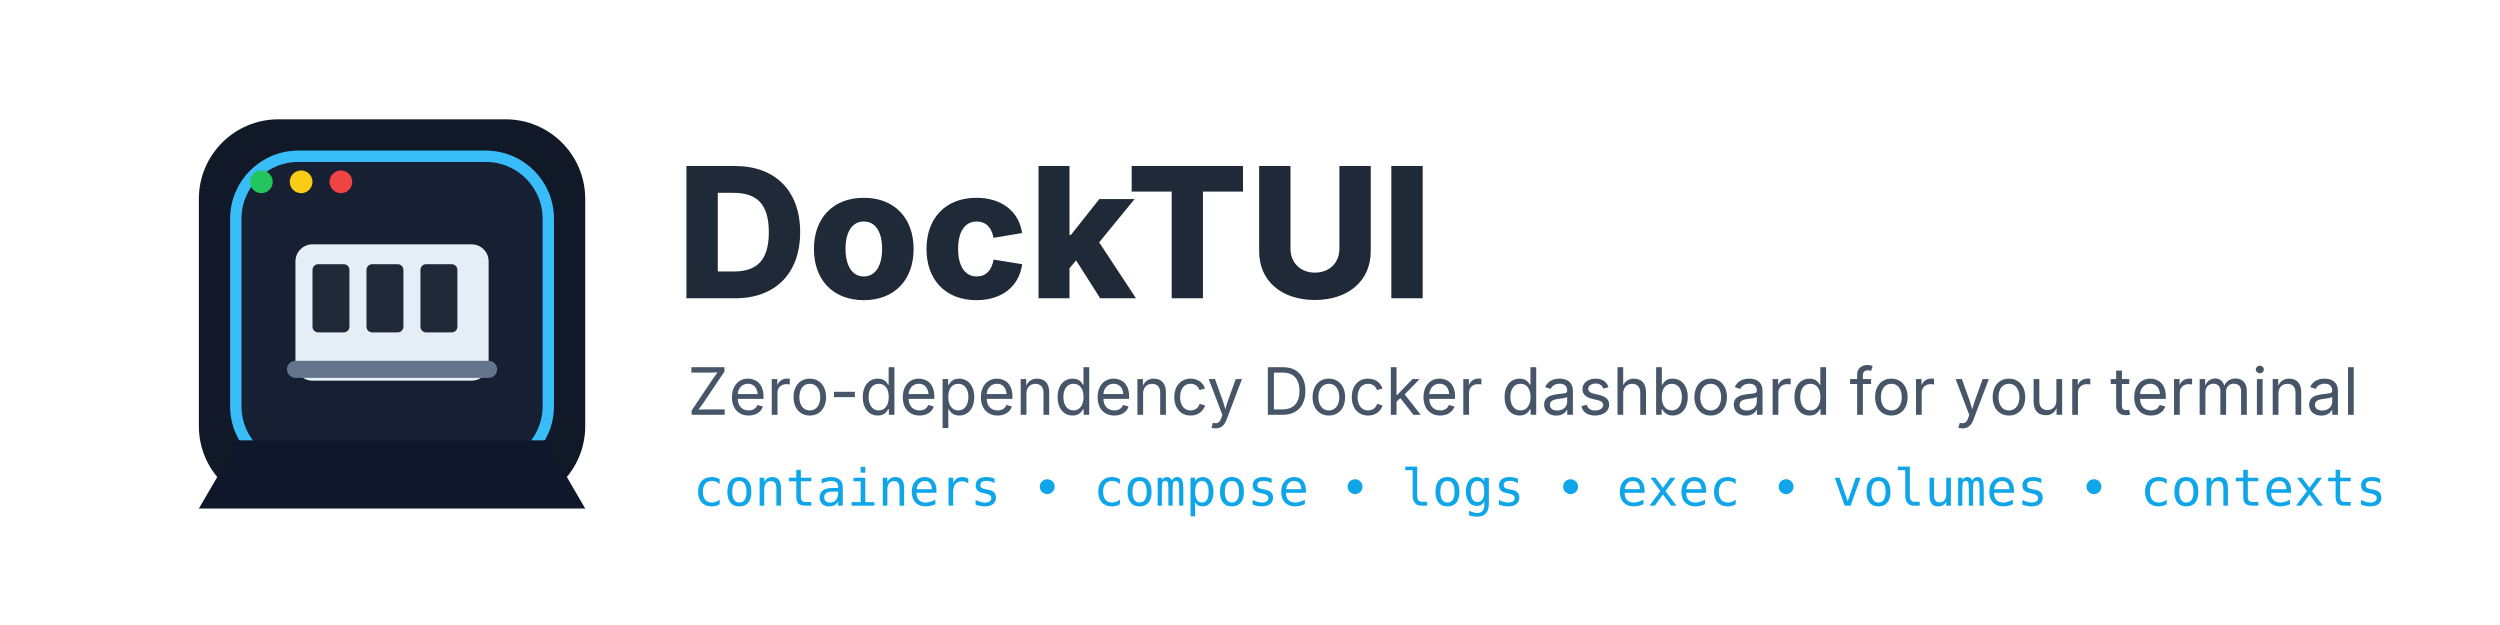
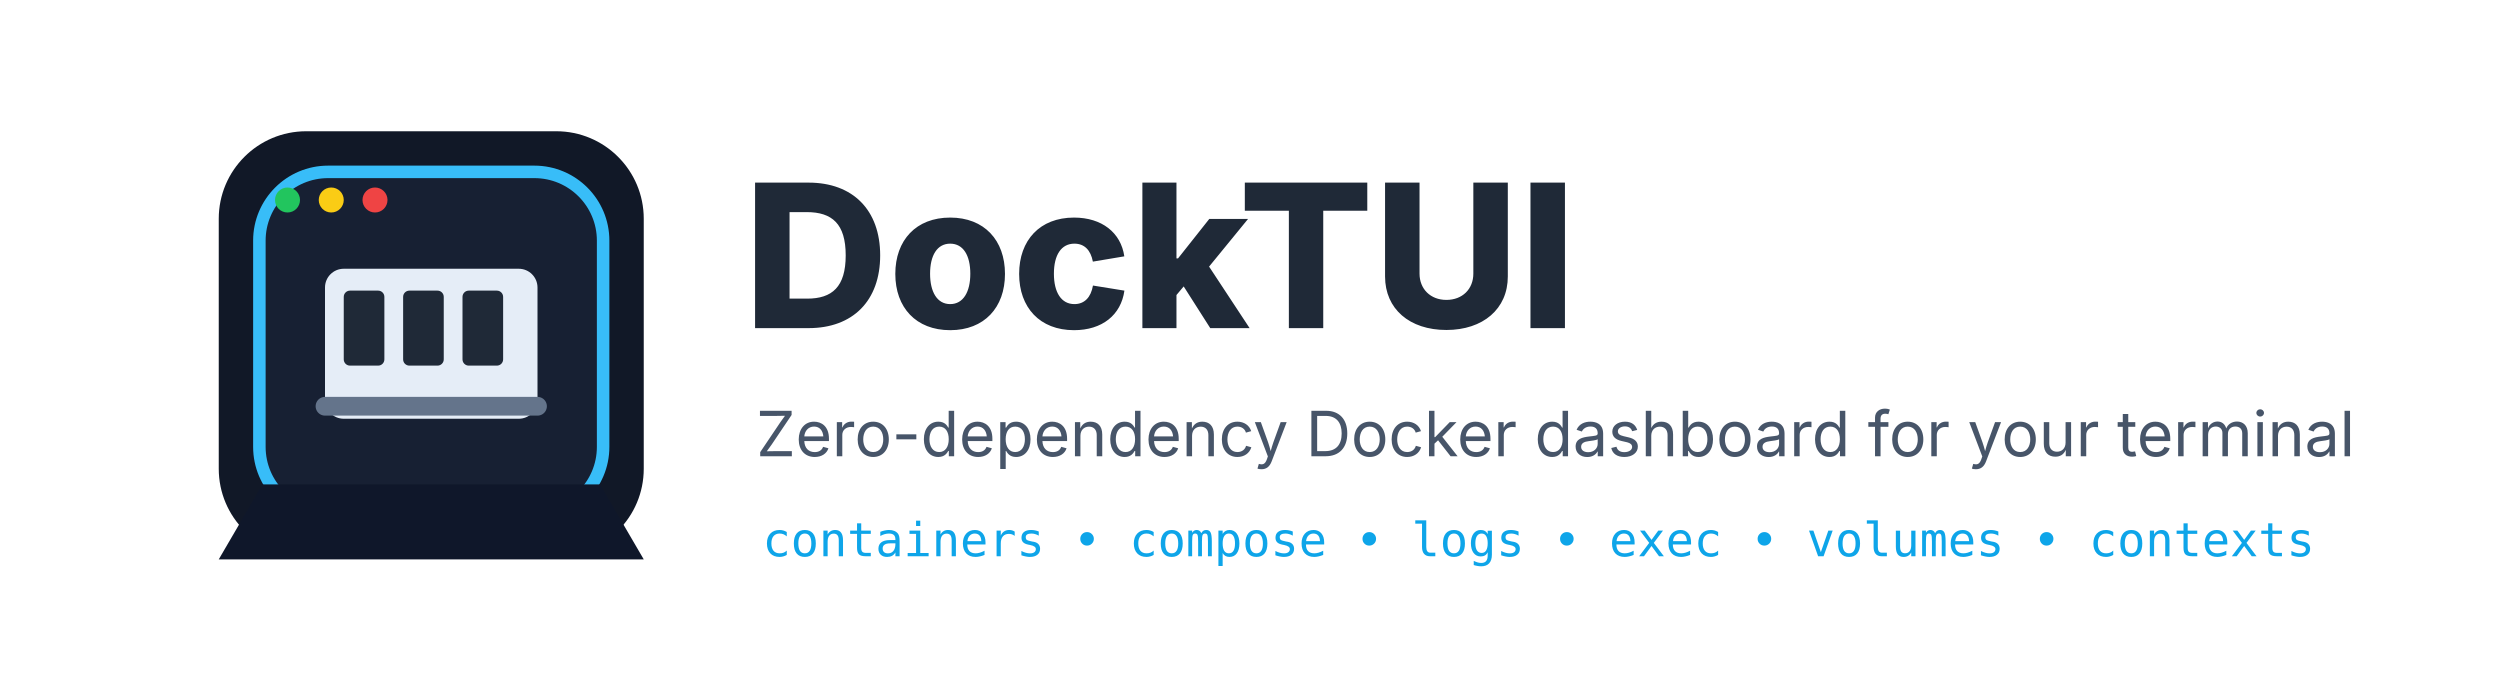
- <svg xmlns="http://www.w3.org/2000/svg" width="880" height="220" viewBox="0 0 880 220" role="img" aria-labelledby="title desc">
-   <rect width="880" height="220" fill="none" />
+ <svg xmlns="http://www.w3.org/2000/svg" width="800" height="220" viewBox="0 0 800 220" role="img" aria-labelledby="title desc">
+   <rect width="800" height="220" fill="none" />
  <g transform="translate(70 42)">
    <rect x="0" y="0" width="136" height="136" rx="28" fill="#111827" />
    <rect x="13" y="13" width="110" height="110" rx="22" fill="#172033" stroke="#38bdf8" stroke-width="4" />
    <rect x="34" y="44" width="68" height="48" rx="6" fill="#e5edf7" />
    <rect x="40" y="51" width="13" height="24" rx="2" fill="#1f2937" />
    <rect x="59" y="51" width="13" height="24" rx="2" fill="#1f2937" />
    <rect x="78" y="51" width="13" height="24" rx="2" fill="#1f2937" />
    <path d="M34 88h68" stroke="#64748b" stroke-width="6" stroke-linecap="round" />
    <path d="M14 113 0 137h136l-14-24" fill="#0f172a" />
    <circle cx="22" cy="22" r="4" fill="#22c55e" />
    <circle cx="36" cy="22" r="4" fill="#facc15" />
    <circle cx="50" cy="22" r="4" fill="#ef4444" />
  </g>
  <text x="238" y="105" font-family="Inter, Segoe UI, Arial, sans-serif" font-size="64" font-weight="800" fill="#1f2937">DockTUI</text>
-   <text x="242" y="146" font-family="Inter, Segoe UI, Arial, sans-serif" font-size="23" fill="#475569">Zero-dependency Docker dashboard for your terminal</text>
-   <text x="244" y="178" font-family="Consolas, Menlo, monospace" font-size="18" fill="#0ea5e9">containers • compose • logs • exec • volumes • contexts</text>
+   <text x="242" y="146" font-family="Inter, Segoe UI, Arial, sans-serif" font-size="20" fill="#475569">Zero-dependency Docker dashboard for your terminal</text>
+   <text x="244" y="178" font-family="Consolas, Menlo, monospace" font-size="15" fill="#0ea5e9">containers • compose • logs • exec • volumes • contexts</text>
</svg>
